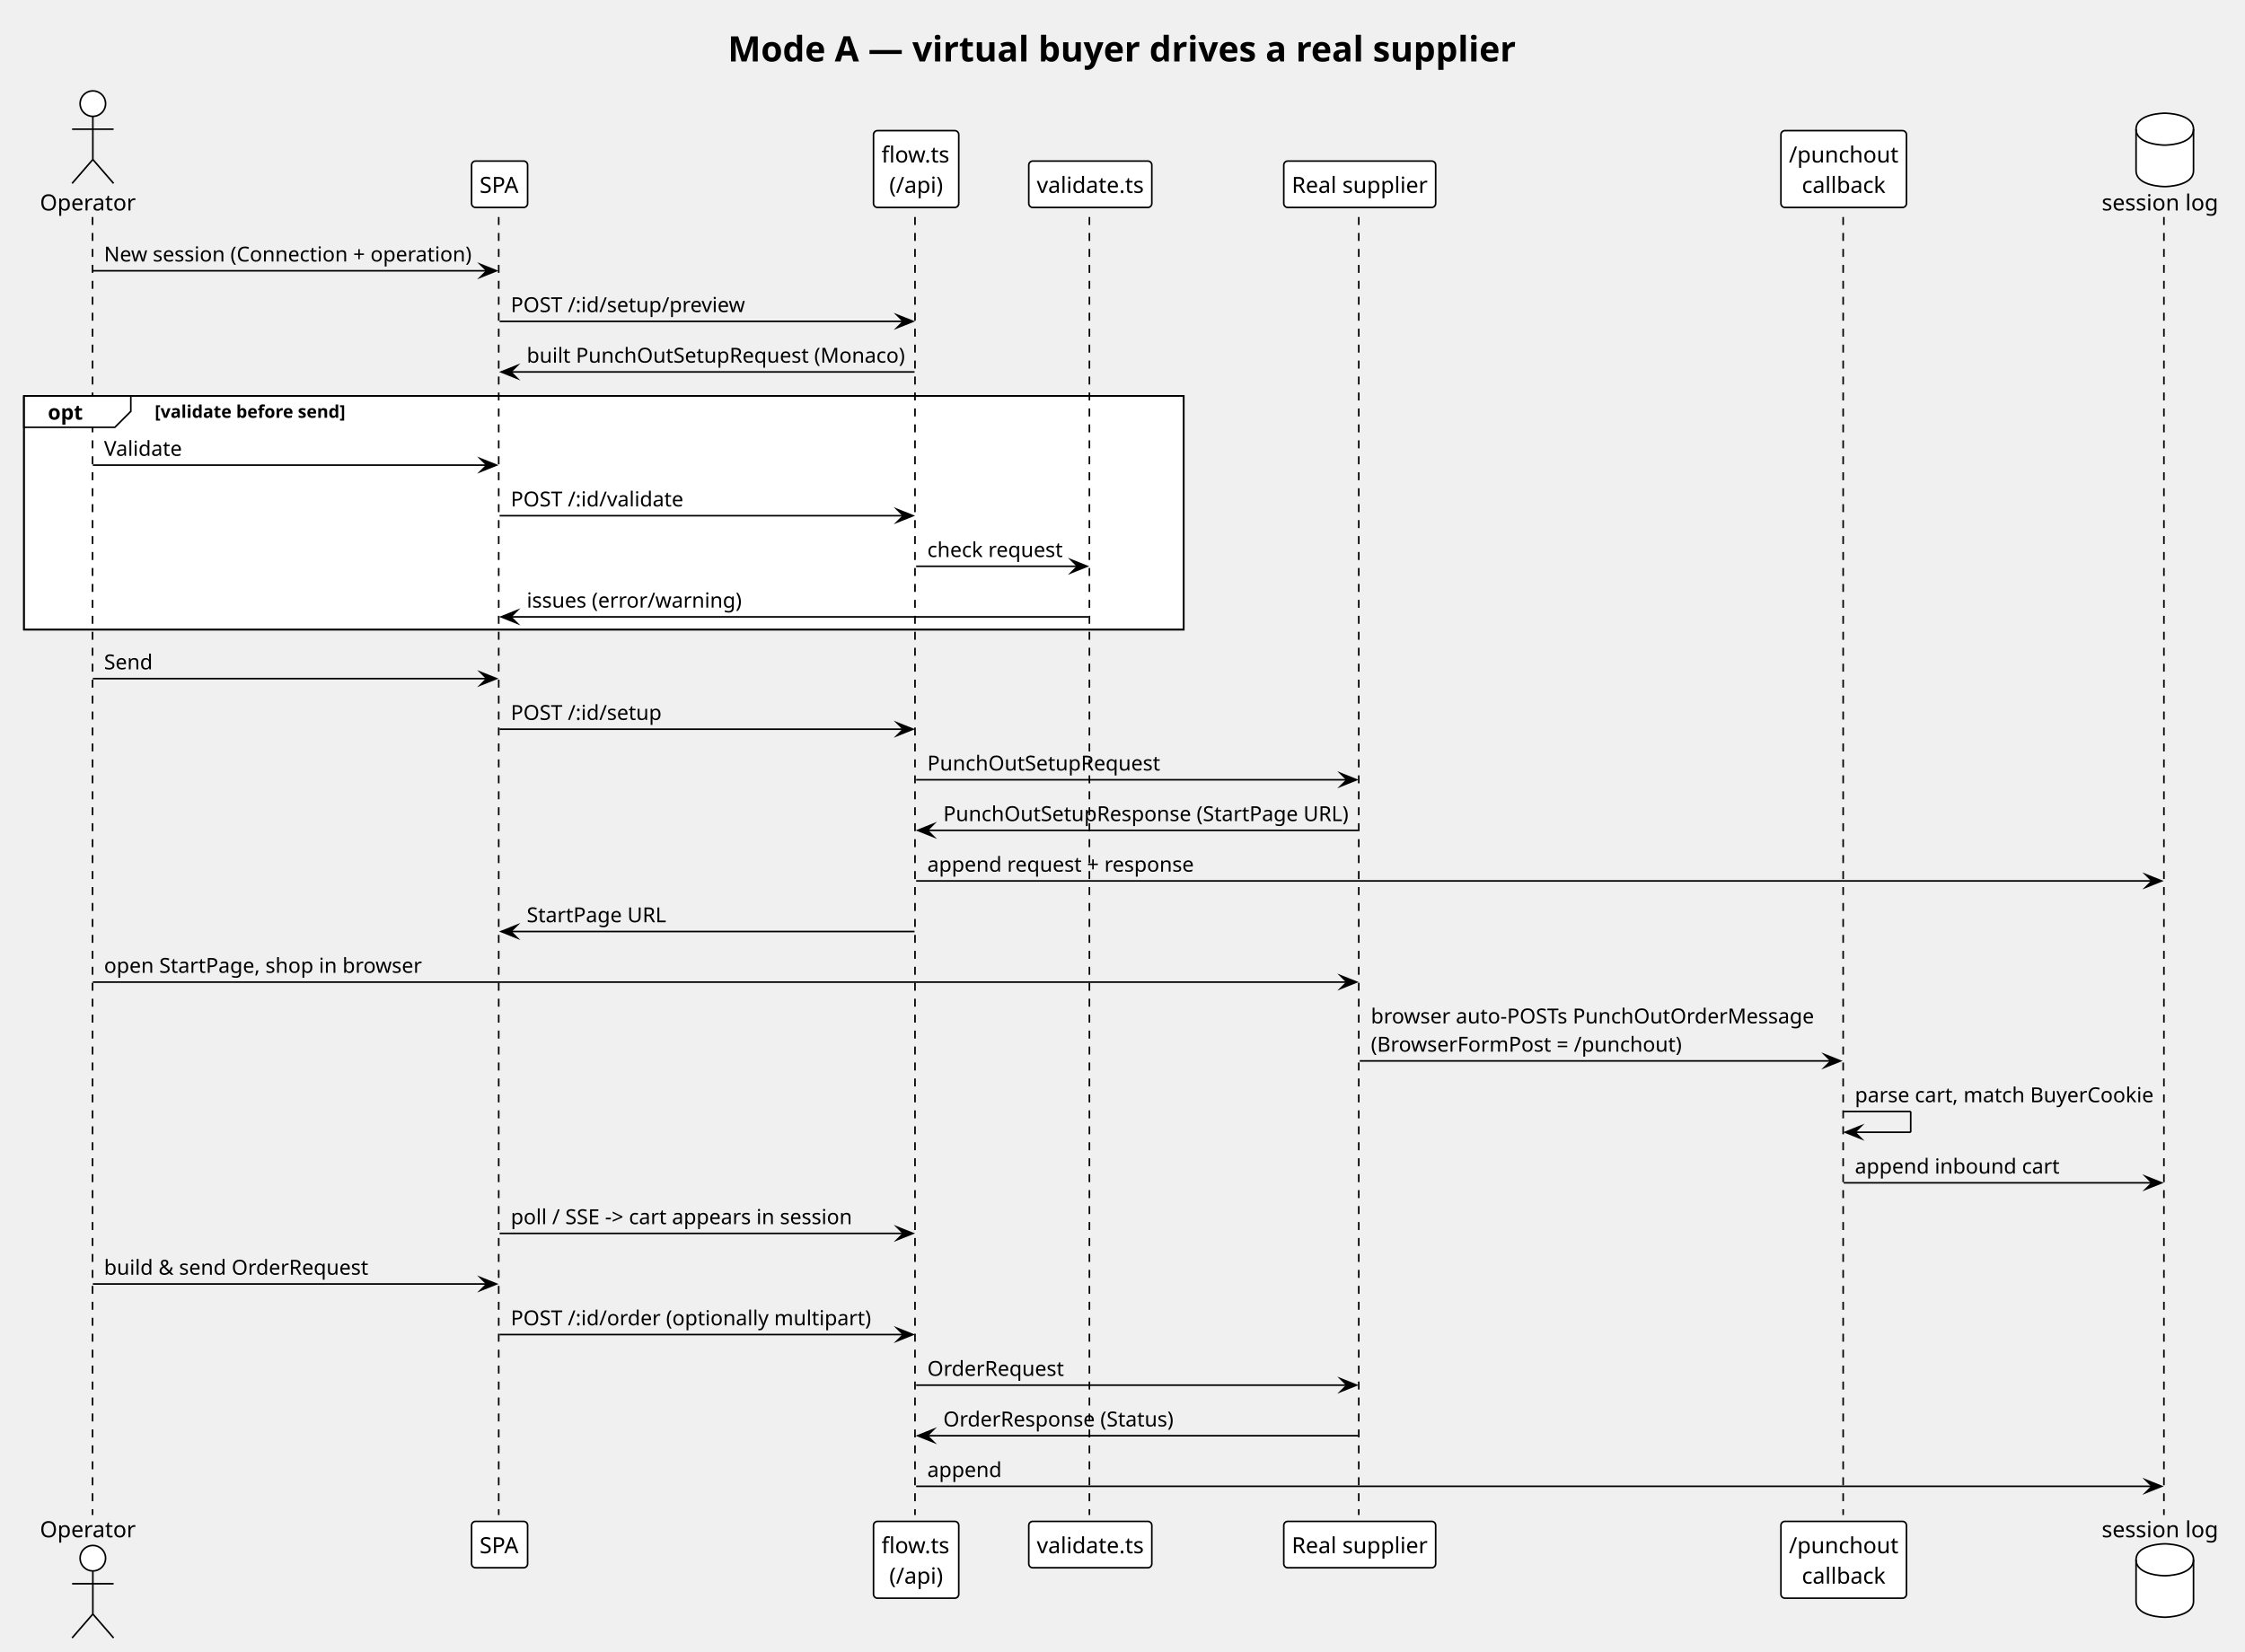
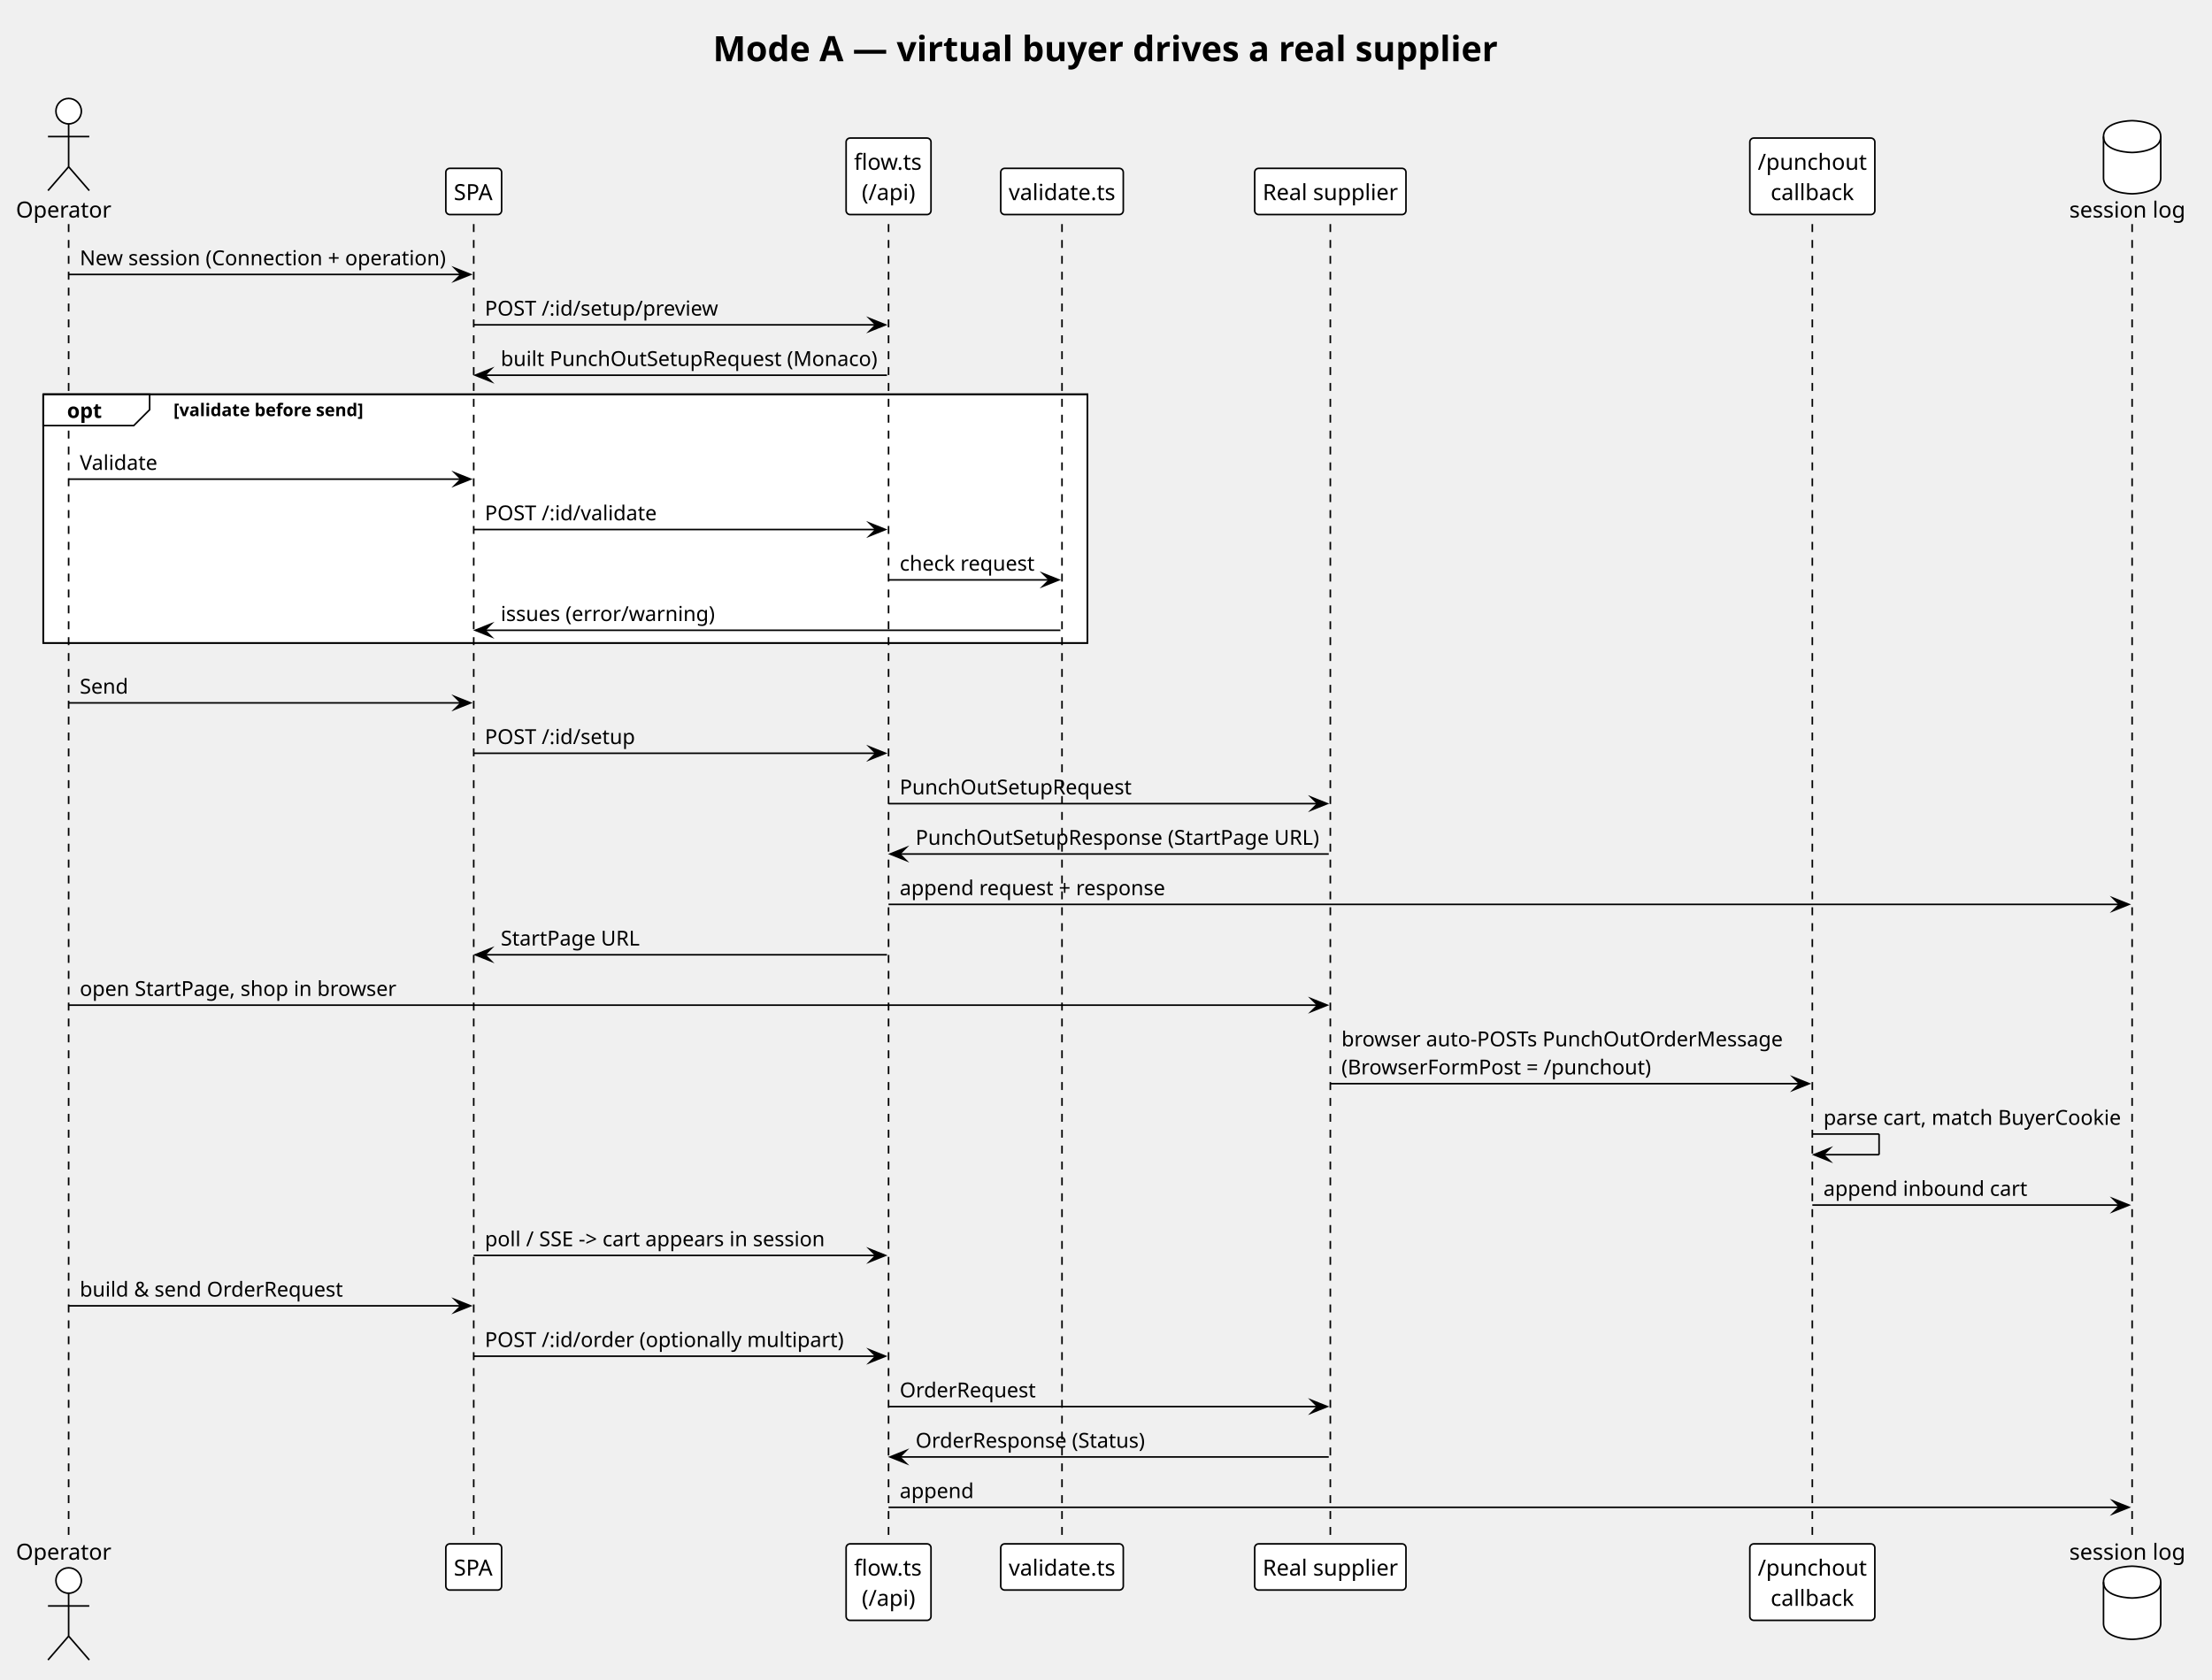
- <svg xmlns="http://www.w3.org/2000/svg" contentStyleType="text/css" data-diagram-type="SEQUENCE" preserveAspectRatio="xMidYMid meet" version="1.1" viewBox="0 0 1407 1035" zoomAndPan="magnify" width="1407" height="1035">
+ <svg xmlns="http://www.w3.org/2000/svg" version="1.1" data-diagram-type="SEQUENCE" viewBox="0 0 1392 1057" zoomAndPan="magnify" preserveAspectRatio="xMidYMid meet" contentStyleType="text/css" width="1392" height="1057">
  <defs />
-   <g>
+   <g font-family="sans-serif" lengthAdjust="spacing">
    <g class="title" data-source-line="2">
-       <text fill="#000000" font-family="Verdana" font-size="22" font-weight="700" lengthAdjust="spacing" textLength="493" x="456.135" y="38.518">Mode A — virtual buyer drives a real supplier</text>
+       <text x="448.635" y="38.518" fill="#000" font-size="22" textLength="493" font-weight="700" font-family="Verdana">Mode A — virtual buyer drives a real supplier</text>
    </g>
-     <rect fill="#FFFFFF" height="146.53" style="stroke:#000000;stroke-width:1;" width="726.873" x="15" y="248.15" />
-     <g class="participant-lifeline" data-entity-uid="part1" data-qualified-name="Op" data-source-line="4" id="part1-lifeline">
-       <g>
-         <rect fill="#000000" fill-opacity="0" height="813.65" width="8" x="54.191" y="136.032" />
-         <line style="stroke:#000000;stroke-width:1;stroke-dasharray:5,5;" x1="58" x2="58" y1="136.032" y2="949.682" />
-       </g>
+     <rect x="27.191" y="248.15" width="657.125" height="156.53" fill="#FFF" style="stroke:#FFF;stroke-width:1;" />
+     <rect x="27.191" y="248.15" width="657.125" height="156.53" fill="none" style="stroke:#000;stroke-width:1;" />
+     <g>
+       <rect x="39.691" y="141.032" width="8" height="825.65" fill="#000" fill-opacity="0" />
+       <line x1="43.191" y1="141.032" x2="43.191" y2="966.682" style="stroke:#000;stroke-width:1;stroke-dasharray:5,5;" />
    </g>
-     <g class="participant-lifeline" data-entity-uid="part2" data-qualified-name="SPA" data-source-line="5" id="part2-lifeline">
-       <g>
-         <rect fill="#000000" fill-opacity="0" height="813.65" width="8" x="309.11" y="136.032" />
-         <line style="stroke:#000000;stroke-width:1;stroke-dasharray:5,5;" x1="312.559" x2="312.559" y1="136.032" y2="949.682" />
-       </g>
+     <g>
+       <rect x="294.61" y="141.032" width="8" height="825.65" fill="#000" fill-opacity="0" />
+       <line x1="298.11" y1="141.032" x2="298.11" y2="966.682" style="stroke:#000;stroke-width:1;stroke-dasharray:5,5;" />
    </g>
-     <g class="participant-lifeline" data-entity-uid="part3" data-qualified-name="Flow" data-source-line="6" id="part3-lifeline">
-       <g>
-         <rect fill="#000000" fill-opacity="0" height="813.65" width="8" x="570.165" y="136.032" />
-         <line style="stroke:#000000;stroke-width:1;stroke-dasharray:5,5;" x1="573.458" x2="573.458" y1="136.032" y2="949.682" />
-       </g>
+     <g>
+       <rect x="555.665" y="141.032" width="8" height="825.65" fill="#000" fill-opacity="0" />
+       <line x1="559.165" y1="141.032" x2="559.165" y2="966.682" style="stroke:#000;stroke-width:1;stroke-dasharray:5,5;" />
    </g>
-     <g class="participant-lifeline" data-entity-uid="part4" data-qualified-name="Val" data-source-line="7" id="part4-lifeline">
-       <g>
-         <rect fill="#000000" fill-opacity="0" height="813.65" width="8" x="679.316" y="136.032" />
-         <line style="stroke:#000000;stroke-width:1;stroke-dasharray:5,5;" x1="682.758" x2="682.758" y1="136.032" y2="949.682" />
-       </g>
+     <g>
+       <rect x="664.815" y="141.032" width="8" height="825.65" fill="#000" fill-opacity="0" />
+       <line x1="668.315" y1="141.032" x2="668.315" y2="966.682" style="stroke:#000;stroke-width:1;stroke-dasharray:5,5;" />
    </g>
-     <g class="participant-lifeline" data-entity-uid="part5" data-qualified-name="Sup" data-source-line="8" id="part5-lifeline">
-       <g>
-         <rect fill="#000000" fill-opacity="0" height="813.65" width="8" x="848.173" y="136.032" />
-         <line style="stroke:#000000;stroke-width:1;stroke-dasharray:5,5;" x1="851.578" x2="851.578" y1="136.032" y2="949.682" />
-       </g>
+     <g>
+       <rect x="833.673" y="141.032" width="8" height="825.65" fill="#000" fill-opacity="0" />
+       <line x1="837.173" y1="141.032" x2="837.173" y2="966.682" style="stroke:#000;stroke-width:1;stroke-dasharray:5,5;" />
    </g>
-     <g class="participant-lifeline" data-entity-uid="part6" data-qualified-name="Cb" data-source-line="9" id="part6-lifeline">
-       <g>
-         <rect fill="#000000" fill-opacity="0" height="813.65" width="8" x="1151.491" y="136.032" />
-         <line style="stroke:#000000;stroke-width:1;stroke-dasharray:5,5;" x1="1155.156" x2="1155.156" y1="136.032" y2="949.682" />
-       </g>
+     <g>
+       <rect x="1136.991" y="141.032" width="8" height="825.65" fill="#000" fill-opacity="0" />
+       <line x1="1140.491" y1="141.032" x2="1140.491" y2="966.682" style="stroke:#000;stroke-width:1;stroke-dasharray:5,5;" />
    </g>
-     <g class="participant-lifeline" data-entity-uid="part7" data-qualified-name="Log" data-source-line="10" id="part7-lifeline">
-       <g>
-         <rect fill="#000000" fill-opacity="0" height="813.65" width="8" x="1352.73" y="136.032" />
-         <line style="stroke:#000000;stroke-width:1;stroke-dasharray:5,5;" x1="1356.19" x2="1356.19" y1="136.032" y2="949.682" />
-       </g>
+     <g>
+       <rect x="1338.23" y="141.032" width="8" height="825.65" fill="#000" fill-opacity="0" />
+       <line x1="1341.73" y1="141.032" x2="1341.73" y2="966.682" style="stroke:#000;stroke-width:1;stroke-dasharray:5,5;" />
    </g>
-     <g class="participant participant-head" data-entity-uid="part1" data-qualified-name="Op" data-source-line="4" id="part1-head">
-       <text fill="#000000" font-family="Verdana" font-size="14" lengthAdjust="spacing" textLength="60.382" x="25" y="131.93">Operator</text>
-       <ellipse cx="58.191" cy="64.964" fill="#FFFFFF" rx="8" ry="8" style="stroke:#000000;stroke-width:1;" />
-       <path d="M58.191,72.964 L58.191,99.964 M45.191,80.964 L71.191,80.964 M58.191,99.964 L45.191,114.964 M58.191,99.964 L71.191,114.964" fill="none" style="stroke:#000000;stroke-width:1;" />
-     </g>
-     <g class="participant participant-tail" data-entity-uid="part1" data-qualified-name="Op" data-source-line="4" id="part1-tail">
-       <text fill="#000000" font-family="Verdana" font-size="14" lengthAdjust="spacing" textLength="60.382" x="25" y="963.648">Operator</text>
-       <ellipse cx="58.191" cy="976.75" fill="#FFFFFF" rx="8" ry="8" style="stroke:#000000;stroke-width:1;" />
-       <path d="M58.191,984.75 L58.191,1011.75 M45.191,992.75 L71.191,992.75 M58.191,1011.75 L45.191,1026.75 M58.191,1011.75 L71.191,1026.75" fill="none" style="stroke:#000000;stroke-width:1;" />
-     </g>
-     <g class="participant participant-head" data-entity-uid="part2" data-qualified-name="SPA" data-source-line="5" id="part2-head">
-       <rect fill="#FFFFFF" height="29.068" rx="2.5" ry="2.5" style="stroke:#000000;stroke-width:1;" width="35.102" x="295.559" y="100.964" />
-       <text fill="#000000" font-family="Verdana" font-size="14" lengthAdjust="spacing" textLength="25.102" x="300.559" y="120.93">SPA</text>
-     </g>
-     <g class="participant participant-tail" data-entity-uid="part2" data-qualified-name="SPA" data-source-line="5" id="part2-tail">
-       <rect fill="#FFFFFF" height="29.068" rx="2.5" ry="2.5" style="stroke:#000000;stroke-width:1;" width="35.102" x="295.559" y="953.682" />
-       <text fill="#000000" font-family="Verdana" font-size="14" lengthAdjust="spacing" textLength="25.102" x="300.559" y="973.648">SPA</text>
-     </g>
-     <g class="participant participant-head" data-entity-uid="part3" data-qualified-name="Flow" data-source-line="6" id="part3-head">
-       <rect fill="#FFFFFF" height="48.136" rx="2.5" ry="2.5" style="stroke:#000000;stroke-width:1;" width="53.414" x="547.458" y="81.896" />
-       <text fill="#000000" font-family="Verdana" font-size="14" lengthAdjust="spacing" textLength="43.414" x="552.458" y="101.862">flow.ts</text>
-       <text fill="#000000" font-family="Verdana" font-size="14" lengthAdjust="spacing" textLength="33.684" x="557.323" y="120.93">(/api)</text>
-     </g>
-     <g class="participant participant-tail" data-entity-uid="part3" data-qualified-name="Flow" data-source-line="6" id="part3-tail">
-       <rect fill="#FFFFFF" height="48.136" rx="2.5" ry="2.5" style="stroke:#000000;stroke-width:1;" width="53.414" x="547.458" y="953.682" />
-       <text fill="#000000" font-family="Verdana" font-size="14" lengthAdjust="spacing" textLength="43.414" x="552.458" y="973.648">flow.ts</text>
-       <text fill="#000000" font-family="Verdana" font-size="14" lengthAdjust="spacing" textLength="33.684" x="557.323" y="992.716">(/api)</text>
-     </g>
-     <g class="participant participant-head" data-entity-uid="part4" data-qualified-name="Val" data-source-line="7" id="part4-head">
-       <rect fill="#FFFFFF" height="29.068" rx="2.5" ry="2.5" style="stroke:#000000;stroke-width:1;" width="77.116" x="644.758" y="100.964" />
-       <text fill="#000000" font-family="Verdana" font-size="14" lengthAdjust="spacing" textLength="67.116" x="649.758" y="120.93">validate.ts</text>
-     </g>
-     <g class="participant participant-tail" data-entity-uid="part4" data-qualified-name="Val" data-source-line="7" id="part4-tail">
-       <rect fill="#FFFFFF" height="29.068" rx="2.5" ry="2.5" style="stroke:#000000;stroke-width:1;" width="77.116" x="644.758" y="953.682" />
-       <text fill="#000000" font-family="Verdana" font-size="14" lengthAdjust="spacing" textLength="67.116" x="649.758" y="973.648">validate.ts</text>
-     </g>
-     <g class="participant participant-head" data-entity-uid="part5" data-qualified-name="Sup" data-source-line="8" id="part5-head">
-       <rect fill="#FFFFFF" height="29.068" rx="2.5" ry="2.5" style="stroke:#000000;stroke-width:1;" width="95.19" x="804.578" y="100.964" />
-       <text fill="#000000" font-family="Verdana" font-size="14" lengthAdjust="spacing" textLength="85.19" x="809.578" y="120.93">Real supplier</text>
-     </g>
-     <g class="participant participant-tail" data-entity-uid="part5" data-qualified-name="Sup" data-source-line="8" id="part5-tail">
-       <rect fill="#FFFFFF" height="29.068" rx="2.5" ry="2.5" style="stroke:#000000;stroke-width:1;" width="95.19" x="804.578" y="953.682" />
-       <text fill="#000000" font-family="Verdana" font-size="14" lengthAdjust="spacing" textLength="85.19" x="809.578" y="973.648">Real supplier</text>
-     </g>
-     <g class="participant participant-head" data-entity-uid="part6" data-qualified-name="Cb" data-source-line="9" id="part6-head">
-       <rect fill="#FFFFFF" height="48.136" rx="2.5" ry="2.5" style="stroke:#000000;stroke-width:1;" width="78.67" x="1116.156" y="81.896" />
-       <text fill="#000000" font-family="Verdana" font-size="14" lengthAdjust="spacing" textLength="68.67" x="1121.156" y="101.862">/punchout</text>
-       <text fill="#000000" font-family="Verdana" font-size="14" lengthAdjust="spacing" textLength="52.458" x="1129.262" y="120.93">callback</text>
-     </g>
-     <g class="participant participant-tail" data-entity-uid="part6" data-qualified-name="Cb" data-source-line="9" id="part6-tail">
-       <rect fill="#FFFFFF" height="48.136" rx="2.5" ry="2.5" style="stroke:#000000;stroke-width:1;" width="78.67" x="1116.156" y="953.682" />
-       <text fill="#000000" font-family="Verdana" font-size="14" lengthAdjust="spacing" textLength="68.67" x="1121.156" y="973.648">/punchout</text>
-       <text fill="#000000" font-family="Verdana" font-size="14" lengthAdjust="spacing" textLength="52.458" x="1129.262" y="992.716">callback</text>
-     </g>
-     <g class="participant participant-head" data-entity-uid="part7" data-qualified-name="Log" data-source-line="10" id="part7-head">
-       <text fill="#000000" font-family="Verdana" font-size="14" lengthAdjust="spacing" textLength="73.08" x="1317.19" y="131.93">session log</text>
-       <path d="M1338.73,80.964 C1338.73,70.964 1356.73,70.964 1356.73,70.964 C1356.73,70.964 1374.73,70.964 1374.73,80.964 L1374.73,106.964 C1374.73,116.964 1356.73,116.964 1356.73,116.964 C1356.73,116.964 1338.73,116.964 1338.73,106.964 L1338.73,80.964" fill="#FFFFFF" style="stroke:#000000;stroke-width:1;" />
-       <path d="M1338.73,80.964 C1338.73,90.964 1356.73,90.964 1356.73,90.964 C1356.73,90.964 1374.73,90.964 1374.73,80.964" fill="none" style="stroke:#000000;stroke-width:1;" />
-     </g>
-     <g class="participant participant-tail" data-entity-uid="part7" data-qualified-name="Log" data-source-line="10" id="part7-tail">
-       <text fill="#000000" font-family="Verdana" font-size="14" lengthAdjust="spacing" textLength="73.08" x="1317.19" y="963.648">session log</text>
-       <path d="M1338.73,977.75 C1338.73,967.75 1356.73,967.75 1356.73,967.75 C1356.73,967.75 1374.73,967.75 1374.73,977.75 L1374.73,1003.75 C1374.73,1013.75 1356.73,1013.75 1356.73,1013.75 C1356.73,1013.75 1338.73,1013.75 1338.73,1003.75 L1338.73,977.75" fill="#FFFFFF" style="stroke:#000000;stroke-width:1;" />
-       <path d="M1338.73,977.75 C1338.73,987.75 1356.73,987.75 1356.73,987.75 C1356.73,987.75 1374.73,987.75 1374.73,977.75" fill="none" style="stroke:#000000;stroke-width:1;" />
-     </g>
-     <g class="message" data-entity-1="part1" data-entity-2="part2" data-source-line="12" id="msg1">
-       <polygon fill="#000000" points="301.11,165.738,311.11,169.738,301.11,173.738,305.11,169.738" style="stroke:#000000;stroke-width:1;stroke-linejoin:miter;stroke-miterlimit:10;" />
-       <line style="stroke:#000000;stroke-width:1;" x1="58.191" x2="307.11" y1="169.738" y2="169.738" />
-       <text fill="#000000" font-family="Verdana" font-size="13" lengthAdjust="spacing" textLength="230.919" x="65.191" y="163.929">New session (Connection + operation)</text>
-     </g>
-     <g class="message" data-entity-1="part2" data-entity-2="part3" data-source-line="13" id="msg2">
-       <polygon fill="#000000" points="562.165,197.444,572.165,201.444,562.165,205.444,566.165,201.444" style="stroke:#000000;stroke-width:1;stroke-linejoin:miter;stroke-miterlimit:10;" />
-       <line style="stroke:#000000;stroke-width:1;" x1="313.11" x2="568.165" y1="201.444" y2="201.444" />
-       <text fill="#000000" font-family="Verdana" font-size="13" lengthAdjust="spacing" textLength="147.589" x="320.11" y="195.635">POST /:id/setup/preview</text>
-     </g>
-     <g class="message" data-entity-1="part3" data-entity-2="part2" data-source-line="14" id="msg3">
-       <polygon fill="#000000" points="324.11,229.15,314.11,233.15,324.11,237.15,320.11,233.15" style="stroke:#000000;stroke-width:1;stroke-linejoin:miter;stroke-miterlimit:10;" />
-       <line style="stroke:#000000;stroke-width:1;" x1="318.11" x2="573.165" y1="233.15" y2="233.15" />
-       <text fill="#000000" font-family="Verdana" font-size="13" lengthAdjust="spacing" textLength="237.055" x="330.11" y="227.341">built PunchOutSetupRequest (Monaco)</text>
-     </g>
-     <path d="M15,248.15 L81.983,248.15 L81.983,257.856 L71.983,267.856 L15,267.856 L15,248.15" fill="#FFFFFF" style="stroke:#000000;stroke-width:1;" />
-     <rect fill="none" height="146.53" style="stroke:#000000;stroke-width:1;" width="726.873" x="15" y="248.15" />
-     <text fill="#000000" font-family="Verdana" font-size="13" font-weight="700" lengthAdjust="spacing" textLength="21.983" x="30" y="263.047">opt</text>
-     <text fill="#000000" font-family="Verdana" font-size="11" font-weight="700" lengthAdjust="spacing" textLength="119.646" x="96.983" y="261.909">[validate before send]</text>
-     <g class="message" data-entity-1="part1" data-entity-2="part2" data-source-line="16" id="msg4">
-       <polygon fill="#000000" points="301.11,287.562,311.11,291.562,301.11,295.562,305.11,291.562" style="stroke:#000000;stroke-width:1;stroke-linejoin:miter;stroke-miterlimit:10;" />
-       <line style="stroke:#000000;stroke-width:1;" x1="58.191" x2="307.11" y1="291.562" y2="291.562" />
-       <text fill="#000000" font-family="Verdana" font-size="13" lengthAdjust="spacing" textLength="49.114" x="65.191" y="285.753">Validate</text>
-     </g>
-     <g class="message" data-entity-1="part2" data-entity-2="part3" data-source-line="17" id="msg5">
-       <polygon fill="#000000" points="562.165,319.268,572.165,323.268,562.165,327.268,566.165,323.268" style="stroke:#000000;stroke-width:1;stroke-linejoin:miter;stroke-miterlimit:10;" />
-       <line style="stroke:#000000;stroke-width:1;" x1="313.11" x2="568.165" y1="323.268" y2="323.268" />
-       <text fill="#000000" font-family="Verdana" font-size="13" lengthAdjust="spacing" textLength="108.186" x="320.11" y="317.459">POST /:id/validate</text>
-     </g>
-     <g class="message" data-entity-1="part3" data-entity-2="part4" data-source-line="18" id="msg6">
-       <polygon fill="#000000" points="671.316,350.974,681.316,354.974,671.316,358.974,675.316,354.974" style="stroke:#000000;stroke-width:1;stroke-linejoin:miter;stroke-miterlimit:10;" />
-       <line style="stroke:#000000;stroke-width:1;" x1="574.165" x2="677.316" y1="354.974" y2="354.974" />
-       <text fill="#000000" font-family="Verdana" font-size="13" lengthAdjust="spacing" textLength="85.15" x="581.165" y="349.165">check request</text>
-     </g>
-     <g class="message" data-entity-1="part4" data-entity-2="part2" data-source-line="19" id="msg7">
-       <polygon fill="#000000" points="324.11,382.68,314.11,386.68,324.11,390.68,320.11,386.68" style="stroke:#000000;stroke-width:1;stroke-linejoin:miter;stroke-miterlimit:10;" />
-       <line style="stroke:#000000;stroke-width:1;" x1="318.11" x2="682.316" y1="386.68" y2="386.68" />
-       <text fill="#000000" font-family="Verdana" font-size="13" lengthAdjust="spacing" textLength="135.018" x="330.11" y="380.871">issues (error/warning)</text>
-     </g>
-     <g class="message" data-entity-1="part1" data-entity-2="part2" data-source-line="21" id="msg8">
-       <polygon fill="#000000" points="301.11,421.386,311.11,425.386,301.11,429.386,305.11,425.386" style="stroke:#000000;stroke-width:1;stroke-linejoin:miter;stroke-miterlimit:10;" />
-       <line style="stroke:#000000;stroke-width:1;" x1="58.191" x2="307.11" y1="425.386" y2="425.386" />
-       <text fill="#000000" font-family="Verdana" font-size="13" lengthAdjust="spacing" textLength="30.498" x="65.191" y="419.577">Send</text>
-     </g>
-     <g class="message" data-entity-1="part2" data-entity-2="part3" data-source-line="22" id="msg9">
-       <polygon fill="#000000" points="562.165,453.092,572.165,457.092,562.165,461.092,566.165,457.092" style="stroke:#000000;stroke-width:1;stroke-linejoin:miter;stroke-miterlimit:10;" />
-       <line style="stroke:#000000;stroke-width:1;" x1="313.11" x2="568.165" y1="457.092" y2="457.092" />
-       <text fill="#000000" font-family="Verdana" font-size="13" lengthAdjust="spacing" textLength="94.549" x="320.11" y="451.283">POST /:id/setup</text>
-     </g>
-     <g class="message" data-entity-1="part3" data-entity-2="part5" data-source-line="23" id="msg10">
-       <polygon fill="#000000" points="840.173,484.798,850.173,488.798,840.173,492.798,844.173,488.798" style="stroke:#000000;stroke-width:1;stroke-linejoin:miter;stroke-miterlimit:10;" />
-       <line style="stroke:#000000;stroke-width:1;" x1="574.165" x2="846.173" y1="488.798" y2="488.798" />
-       <text fill="#000000" font-family="Verdana" font-size="13" lengthAdjust="spacing" textLength="145.977" x="581.165" y="482.989">PunchOutSetupRequest</text>
-     </g>
-     <g class="message" data-entity-1="part5" data-entity-2="part3" data-source-line="24" id="msg11">
-       <polygon fill="#000000" points="585.165,516.504,575.165,520.504,585.165,524.504,581.165,520.504" style="stroke:#000000;stroke-width:1;stroke-linejoin:miter;stroke-miterlimit:10;" />
-       <line style="stroke:#000000;stroke-width:1;" x1="579.165" x2="851.173" y1="520.504" y2="520.504" />
-       <text fill="#000000" font-family="Verdana" font-size="13" lengthAdjust="spacing" textLength="254.007" x="591.165" y="514.695">PunchOutSetupResponse (StartPage URL)</text>
-     </g>
-     <g class="message" data-entity-1="part3" data-entity-2="part7" data-source-line="25" id="msg12">
-       <polygon fill="#000000" points="1344.73,548.21,1354.73,552.21,1344.73,556.21,1348.73,552.21" style="stroke:#000000;stroke-width:1;stroke-linejoin:miter;stroke-miterlimit:10;" />
-       <line style="stroke:#000000;stroke-width:1;" x1="574.165" x2="1350.73" y1="552.21" y2="552.21" />
-       <text fill="#000000" font-family="Verdana" font-size="13" lengthAdjust="spacing" textLength="167.583" x="581.165" y="546.401">append request + response</text>
-     </g>
-     <g class="message" data-entity-1="part3" data-entity-2="part2" data-source-line="26" id="msg13">
-       <polygon fill="#000000" points="324.11,579.916,314.11,583.916,324.11,587.916,320.11,583.916" style="stroke:#000000;stroke-width:1;stroke-linejoin:miter;stroke-miterlimit:10;" />
-       <line style="stroke:#000000;stroke-width:1;" x1="318.11" x2="573.165" y1="583.916" y2="583.916" />
-       <text fill="#000000" font-family="Verdana" font-size="13" lengthAdjust="spacing" textLength="87.451" x="330.11" y="578.107">StartPage URL</text>
-     </g>
-     <g class="message" data-entity-1="part1" data-entity-2="part5" data-source-line="28" id="msg14">
-       <polygon fill="#000000" points="840.173,611.622,850.173,615.622,840.173,619.622,844.173,615.622" style="stroke:#000000;stroke-width:1;stroke-linejoin:miter;stroke-miterlimit:10;" />
-       <line style="stroke:#000000;stroke-width:1;" x1="58.191" x2="846.173" y1="615.622" y2="615.622" />
-       <text fill="#000000" font-family="Verdana" font-size="13" lengthAdjust="spacing" textLength="199.784" x="65.191" y="609.813">open StartPage, shop in browser</text>
-     </g>
-     <g class="message" data-entity-1="part5" data-entity-2="part6" data-source-line="29" id="msg15">
-       <polygon fill="#000000" points="1143.491,661.034,1153.491,665.034,1143.491,669.034,1147.491,665.034" style="stroke:#000000;stroke-width:1;stroke-linejoin:miter;stroke-miterlimit:10;" />
-       <line style="stroke:#000000;stroke-width:1;" x1="852.173" x2="1149.491" y1="665.034" y2="665.034" />
-       <text fill="#000000" font-family="Verdana" font-size="13" lengthAdjust="spacing" textLength="279.318" x="859.173" y="641.519">browser auto-POSTs PunchOutOrderMessage</text>
-       <text fill="#000000" font-family="Verdana" font-size="13" lengthAdjust="spacing" textLength="195.377" x="859.173" y="659.225">(BrowserFormPost = /punchout)</text>
-     </g>
-     <g class="message" data-entity-1="part6" data-entity-2="part6" data-source-line="30" id="msg16">
-       <line style="stroke:#000000;stroke-width:1;" x1="1155.491" x2="1197.491" y1="696.74" y2="696.74" />
-       <line style="stroke:#000000;stroke-width:1;" x1="1197.491" x2="1197.491" y1="696.74" y2="709.74" />
-       <line style="stroke:#000000;stroke-width:1;" x1="1156.491" x2="1197.491" y1="709.74" y2="709.74" />
-       <polygon fill="#000000" points="1166.491,705.74,1156.491,709.74,1166.491,713.74,1162.491,709.74" style="stroke:#000000;stroke-width:1;stroke-linejoin:miter;stroke-miterlimit:10;" />
-       <text fill="#000000" font-family="Verdana" font-size="13" lengthAdjust="spacing" textLength="187.239" x="1162.491" y="690.931">parse cart, match BuyerCookie</text>
-     </g>
-     <g class="message" data-entity-1="part6" data-entity-2="part7" data-source-line="31" id="msg17">
-       <polygon fill="#000000" points="1344.73,737.446,1354.73,741.446,1344.73,745.446,1348.73,741.446" style="stroke:#000000;stroke-width:1;stroke-linejoin:miter;stroke-miterlimit:10;" />
-       <line style="stroke:#000000;stroke-width:1;" x1="1155.491" x2="1350.73" y1="741.446" y2="741.446" />
-       <text fill="#000000" font-family="Verdana" font-size="13" lengthAdjust="spacing" textLength="128.31" x="1162.491" y="735.637">append inbound cart</text>
-     </g>
-     <g class="message" data-entity-1="part2" data-entity-2="part3" data-source-line="32" id="msg18">
-       <polygon fill="#000000" points="562.165,769.152,572.165,773.152,562.165,777.152,566.165,773.152" style="stroke:#000000;stroke-width:1;stroke-linejoin:miter;stroke-miterlimit:10;" />
-       <line style="stroke:#000000;stroke-width:1;" x1="313.11" x2="568.165" y1="773.152" y2="773.152" />
-       <text fill="#000000" font-family="Verdana" font-size="13" lengthAdjust="spacing" textLength="213.941" x="320.11" y="767.343">poll / SSE -&gt; cart appears in session</text>
-     </g>
-     <g class="message" data-entity-1="part1" data-entity-2="part2" data-source-line="34" id="msg19">
-       <polygon fill="#000000" points="301.11,800.858,311.11,804.858,301.11,808.858,305.11,804.858" style="stroke:#000000;stroke-width:1;stroke-linejoin:miter;stroke-miterlimit:10;" />
-       <line style="stroke:#000000;stroke-width:1;" x1="58.191" x2="307.11" y1="804.858" y2="804.858" />
-       <text fill="#000000" font-family="Verdana" font-size="13" lengthAdjust="spacing" textLength="165.893" x="65.191" y="799.049">build &amp; send OrderRequest</text>
-     </g>
-     <g class="message" data-entity-1="part2" data-entity-2="part3" data-source-line="35" id="msg20">
-       <polygon fill="#000000" points="562.165,832.564,572.165,836.564,562.165,840.564,566.165,836.564" style="stroke:#000000;stroke-width:1;stroke-linejoin:miter;stroke-miterlimit:10;" />
-       <line style="stroke:#000000;stroke-width:1;" x1="313.11" x2="568.165" y1="836.564" y2="836.564" />
-       <text fill="#000000" font-family="Verdana" font-size="13" lengthAdjust="spacing" textLength="226.135" x="320.11" y="830.755">POST /:id/order (optionally multipart)</text>
-     </g>
-     <g class="message" data-entity-1="part3" data-entity-2="part5" data-source-line="36" id="msg21">
-       <polygon fill="#000000" points="840.173,864.27,850.173,868.27,840.173,872.27,844.173,868.27" style="stroke:#000000;stroke-width:1;stroke-linejoin:miter;stroke-miterlimit:10;" />
-       <line style="stroke:#000000;stroke-width:1;" x1="574.165" x2="846.173" y1="868.27" y2="868.27" />
-       <text fill="#000000" font-family="Verdana" font-size="13" lengthAdjust="spacing" textLength="85.917" x="581.165" y="862.461">OrderRequest</text>
-     </g>
-     <g class="message" data-entity-1="part5" data-entity-2="part3" data-source-line="37" id="msg22">
-       <polygon fill="#000000" points="585.165,895.976,575.165,899.976,585.165,903.976,581.165,899.976" style="stroke:#000000;stroke-width:1;stroke-linejoin:miter;stroke-miterlimit:10;" />
-       <line style="stroke:#000000;stroke-width:1;" x1="579.165" x2="851.173" y1="899.976" y2="899.976" />
-       <text fill="#000000" font-family="Verdana" font-size="13" lengthAdjust="spacing" textLength="144.573" x="591.165" y="894.167">OrderResponse (Status)</text>
-     </g>
-     <g class="message" data-entity-1="part3" data-entity-2="part7" data-source-line="38" id="msg23">
-       <polygon fill="#000000" points="1344.73,927.682,1354.73,931.682,1344.73,935.682,1348.73,931.682" style="stroke:#000000;stroke-width:1;stroke-linejoin:miter;stroke-miterlimit:10;" />
-       <line style="stroke:#000000;stroke-width:1;" x1="574.165" x2="1350.73" y1="931.682" y2="931.682" />
-       <text fill="#000000" font-family="Verdana" font-size="13" lengthAdjust="spacing" textLength="46.644" x="581.165" y="925.873">append</text>
-     </g>
+     <text x="10" y="136.93" fill="#000" font-size="14" textLength="60.382" font-family="Verdana">Operator</text>
+     <ellipse cx="43.191" cy="69.964" rx="8" ry="8" fill="#FFF" style="stroke:#000;stroke-width:1;" />
+     <path d="M43.191,77.964 L43.191,104.964 M30.191,85.964 L56.191,85.964 M43.191,104.964 L30.191,119.964 M43.191,104.964 L56.191,119.964" style="stroke:#000;stroke-width:1;" fill="none" />
+     <rect x="280.559" y="105.964" width="35.102" height="29.068" fill="#FFF" style="stroke:#000;stroke-width:1;" rx="2.5" ry="2.5" />
+     <text x="285.559" y="125.93" fill="#000" font-size="14" textLength="25.102" font-family="Verdana">SPA</text>
+     <rect x="532.458" y="86.896" width="53.414" height="48.136" fill="#FFF" style="stroke:#000;stroke-width:1;" rx="2.5" ry="2.5" />
+     <text x="537.458" y="106.862" fill="#000" font-size="14" textLength="43.414" font-family="Verdana">flow.ts</text>
+     <text x="542.323" y="125.93" fill="#000" font-size="14" textLength="33.684" font-family="Verdana">(/api)</text>
+     <rect x="629.758" y="105.964" width="77.116" height="29.068" fill="#FFF" style="stroke:#000;stroke-width:1;" rx="2.5" ry="2.5" />
+     <text x="634.758" y="125.93" fill="#000" font-size="14" textLength="67.116" font-family="Verdana">validate.ts</text>
+     <rect x="789.578" y="105.964" width="95.19" height="29.068" fill="#FFF" style="stroke:#000;stroke-width:1;" rx="2.5" ry="2.5" />
+     <text x="794.578" y="125.93" fill="#000" font-size="14" textLength="85.19" font-family="Verdana">Real supplier</text>
+     <rect x="1101.156" y="86.896" width="78.67" height="48.136" fill="#FFF" style="stroke:#000;stroke-width:1;" rx="2.5" ry="2.5" />
+     <text x="1106.156" y="106.862" fill="#000" font-size="14" textLength="68.67" font-family="Verdana">/punchout</text>
+     <text x="1114.262" y="125.93" fill="#000" font-size="14" textLength="52.458" font-family="Verdana">callback</text>
+     <text x="1302.19" y="136.93" fill="#000" font-size="14" textLength="73.08" font-family="Verdana">session log</text>
+     <path d="M1323.73,85.964 C1323.73,75.964 1341.73,75.964 1341.73,75.964 C1341.73,75.964 1359.73,75.964 1359.73,85.964 L1359.73,111.964 C1359.73,121.964 1341.73,121.964 1341.73,121.964 C1341.73,121.964 1323.73,121.964 1323.73,111.964 L1323.73,85.964" style="stroke:#000;stroke-width:1;" fill="#FFF" />
+     <path d="M1323.73,85.964 C1323.73,95.964 1341.73,95.964 1341.73,95.964 C1341.73,95.964 1359.73,95.964 1359.73,85.964" style="stroke:#000;stroke-width:1;" fill="none" />
+     <text x="10" y="981.648" fill="#000" font-size="14" textLength="60.382" font-family="Verdana">Operator</text>
+     <ellipse cx="43.191" cy="994.75" rx="8" ry="8" fill="#FFF" style="stroke:#000;stroke-width:1;" />
+     <path d="M43.191,1002.75 L43.191,1029.75 M30.191,1010.75 L56.191,1010.75 M43.191,1029.75 L30.191,1044.75 M43.191,1029.75 L56.191,1044.75" style="stroke:#000;stroke-width:1;" fill="none" />
+     <rect x="280.559" y="971.682" width="35.102" height="29.068" fill="#FFF" style="stroke:#000;stroke-width:1;" rx="2.5" ry="2.5" />
+     <text x="285.559" y="991.648" fill="#000" font-size="14" textLength="25.102" font-family="Verdana">SPA</text>
+     <rect x="532.458" y="971.682" width="53.414" height="48.136" fill="#FFF" style="stroke:#000;stroke-width:1;" rx="2.5" ry="2.5" />
+     <text x="537.458" y="991.648" fill="#000" font-size="14" textLength="43.414" font-family="Verdana">flow.ts</text>
+     <text x="542.323" y="1010.716" fill="#000" font-size="14" textLength="33.684" font-family="Verdana">(/api)</text>
+     <rect x="629.758" y="971.682" width="77.116" height="29.068" fill="#FFF" style="stroke:#000;stroke-width:1;" rx="2.5" ry="2.5" />
+     <text x="634.758" y="991.648" fill="#000" font-size="14" textLength="67.116" font-family="Verdana">validate.ts</text>
+     <rect x="789.578" y="971.682" width="95.19" height="29.068" fill="#FFF" style="stroke:#000;stroke-width:1;" rx="2.5" ry="2.5" />
+     <text x="794.578" y="991.648" fill="#000" font-size="14" textLength="85.19" font-family="Verdana">Real supplier</text>
+     <rect x="1101.156" y="971.682" width="78.67" height="48.136" fill="#FFF" style="stroke:#000;stroke-width:1;" rx="2.5" ry="2.5" />
+     <text x="1106.156" y="991.648" fill="#000" font-size="14" textLength="68.67" font-family="Verdana">/punchout</text>
+     <text x="1114.262" y="1010.716" fill="#000" font-size="14" textLength="52.458" font-family="Verdana">callback</text>
+     <text x="1302.19" y="981.648" fill="#000" font-size="14" textLength="73.08" font-family="Verdana">session log</text>
+     <path d="M1323.73,995.75 C1323.73,985.75 1341.73,985.75 1341.73,985.75 C1341.73,985.75 1359.73,985.75 1359.73,995.75 L1359.73,1021.75 C1359.73,1031.75 1341.73,1031.75 1341.73,1031.75 C1341.73,1031.75 1323.73,1031.75 1323.73,1021.75 L1323.73,995.75" style="stroke:#000;stroke-width:1;" fill="#FFF" />
+     <path d="M1323.73,995.75 C1323.73,1005.75 1341.73,1005.75 1341.73,1005.75 C1341.73,1005.75 1359.73,1005.75 1359.73,995.75" style="stroke:#000;stroke-width:1;" fill="none" />
+     <polygon points="286.11,168.738,296.11,172.738,286.11,176.738,290.11,172.738" fill="#000" style="stroke:#000;stroke-width:1;stroke-linejoin:miter;stroke-miterlimit:10;" />
+     <line x1="43.191" y1="172.738" x2="292.11" y2="172.738" style="stroke:#000;stroke-width:1;" />
+     <text x="50.191" y="166.929" fill="#000" font-size="13" textLength="230.919" font-family="Verdana">New session (Connection + operation)</text>
+     <polygon points="547.165,200.444,557.165,204.444,547.165,208.444,551.165,204.444" fill="#000" style="stroke:#000;stroke-width:1;stroke-linejoin:miter;stroke-miterlimit:10;" />
+     <line x1="298.11" y1="204.444" x2="553.165" y2="204.444" style="stroke:#000;stroke-width:1;" />
+     <text x="305.11" y="198.635" fill="#000" font-size="13" textLength="147.589" font-family="Verdana">POST /:id/setup/preview</text>
+     <polygon points="309.11,232.15,299.11,236.15,309.11,240.15,305.11,236.15" fill="#000" style="stroke:#000;stroke-width:1;stroke-linejoin:miter;stroke-miterlimit:10;" />
+     <line x1="303.11" y1="236.15" x2="558.165" y2="236.15" style="stroke:#000;stroke-width:1;" />
+     <text x="315.11" y="230.341" fill="#000" font-size="13" textLength="237.055" font-family="Verdana">built PunchOutSetupRequest (Monaco)</text>
+     <path d="M27.191,248.15 L94.174,248.15 L94.174,257.856 L84.174,267.856 L27.191,267.856 L27.191,248.15" style="stroke:#000;stroke-width:1;" fill="#FFF" />
+     <rect x="27.191" y="248.15" width="657.125" height="156.53" fill="none" style="stroke:#000;stroke-width:1;" />
+     <text x="42.191" y="263.047" fill="#000" font-size="13" textLength="21.983" font-weight="700" font-family="Verdana">opt</text>
+     <text x="109.174" y="261.909" fill="#000" font-size="11" textLength="119.646" font-weight="700" font-family="Verdana">[validate before send]</text>
+     <polygon points="286.11,297.562,296.11,301.562,286.11,305.562,290.11,301.562" fill="#000" style="stroke:#000;stroke-width:1;stroke-linejoin:miter;stroke-miterlimit:10;" />
+     <line x1="43.191" y1="301.562" x2="292.11" y2="301.562" style="stroke:#000;stroke-width:1;" />
+     <text x="50.191" y="295.753" fill="#000" font-size="13" textLength="49.114" font-family="Verdana">Validate</text>
+     <polygon points="547.165,329.268,557.165,333.268,547.165,337.268,551.165,333.268" fill="#000" style="stroke:#000;stroke-width:1;stroke-linejoin:miter;stroke-miterlimit:10;" />
+     <line x1="298.11" y1="333.268" x2="553.165" y2="333.268" style="stroke:#000;stroke-width:1;" />
+     <text x="305.11" y="327.459" fill="#000" font-size="13" textLength="108.186" font-family="Verdana">POST /:id/validate</text>
+     <polygon points="656.315,360.974,666.315,364.974,656.315,368.974,660.315,364.974" fill="#000" style="stroke:#000;stroke-width:1;stroke-linejoin:miter;stroke-miterlimit:10;" />
+     <line x1="559.165" y1="364.974" x2="662.315" y2="364.974" style="stroke:#000;stroke-width:1;" />
+     <text x="566.165" y="359.165" fill="#000" font-size="13" textLength="85.15" font-family="Verdana">check request</text>
+     <polygon points="309.11,392.68,299.11,396.68,309.11,400.68,305.11,396.68" fill="#000" style="stroke:#000;stroke-width:1;stroke-linejoin:miter;stroke-miterlimit:10;" />
+     <line x1="303.11" y1="396.68" x2="667.315" y2="396.68" style="stroke:#000;stroke-width:1;" />
+     <text x="315.11" y="390.871" fill="#000" font-size="13" textLength="135.018" font-family="Verdana">issues (error/warning)</text>
+     <polygon points="286.11,438.386,296.11,442.386,286.11,446.386,290.11,442.386" fill="#000" style="stroke:#000;stroke-width:1;stroke-linejoin:miter;stroke-miterlimit:10;" />
+     <line x1="43.191" y1="442.386" x2="292.11" y2="442.386" style="stroke:#000;stroke-width:1;" />
+     <text x="50.191" y="436.577" fill="#000" font-size="13" textLength="30.498" font-family="Verdana">Send</text>
+     <polygon points="547.165,470.092,557.165,474.092,547.165,478.092,551.165,474.092" fill="#000" style="stroke:#000;stroke-width:1;stroke-linejoin:miter;stroke-miterlimit:10;" />
+     <line x1="298.11" y1="474.092" x2="553.165" y2="474.092" style="stroke:#000;stroke-width:1;" />
+     <text x="305.11" y="468.283" fill="#000" font-size="13" textLength="94.549" font-family="Verdana">POST /:id/setup</text>
+     <polygon points="825.173,501.798,835.173,505.798,825.173,509.798,829.173,505.798" fill="#000" style="stroke:#000;stroke-width:1;stroke-linejoin:miter;stroke-miterlimit:10;" />
+     <line x1="559.165" y1="505.798" x2="831.173" y2="505.798" style="stroke:#000;stroke-width:1;" />
+     <text x="566.165" y="499.989" fill="#000" font-size="13" textLength="145.977" font-family="Verdana">PunchOutSetupRequest</text>
+     <polygon points="570.165,533.504,560.165,537.504,570.165,541.504,566.165,537.504" fill="#000" style="stroke:#000;stroke-width:1;stroke-linejoin:miter;stroke-miterlimit:10;" />
+     <line x1="564.165" y1="537.504" x2="836.173" y2="537.504" style="stroke:#000;stroke-width:1;" />
+     <text x="576.165" y="531.695" fill="#000" font-size="13" textLength="254.007" font-family="Verdana">PunchOutSetupResponse (StartPage URL)</text>
+     <polygon points="1329.73,565.21,1339.73,569.21,1329.73,573.21,1333.73,569.21" fill="#000" style="stroke:#000;stroke-width:1;stroke-linejoin:miter;stroke-miterlimit:10;" />
+     <line x1="559.165" y1="569.21" x2="1335.73" y2="569.21" style="stroke:#000;stroke-width:1;" />
+     <text x="566.165" y="563.401" fill="#000" font-size="13" textLength="167.583" font-family="Verdana">append request + response</text>
+     <polygon points="309.11,596.916,299.11,600.916,309.11,604.916,305.11,600.916" fill="#000" style="stroke:#000;stroke-width:1;stroke-linejoin:miter;stroke-miterlimit:10;" />
+     <line x1="303.11" y1="600.916" x2="558.165" y2="600.916" style="stroke:#000;stroke-width:1;" />
+     <text x="315.11" y="595.107" fill="#000" font-size="13" textLength="87.451" font-family="Verdana">StartPage URL</text>
+     <polygon points="825.173,628.622,835.173,632.622,825.173,636.622,829.173,632.622" fill="#000" style="stroke:#000;stroke-width:1;stroke-linejoin:miter;stroke-miterlimit:10;" />
+     <line x1="43.191" y1="632.622" x2="831.173" y2="632.622" style="stroke:#000;stroke-width:1;" />
+     <text x="50.191" y="626.813" fill="#000" font-size="13" textLength="199.784" font-family="Verdana">open StartPage, shop in browser</text>
+     <polygon points="1128.491,678.034,1138.491,682.034,1128.491,686.034,1132.491,682.034" fill="#000" style="stroke:#000;stroke-width:1;stroke-linejoin:miter;stroke-miterlimit:10;" />
+     <line x1="837.173" y1="682.034" x2="1134.491" y2="682.034" style="stroke:#000;stroke-width:1;" />
+     <text x="844.173" y="658.519" fill="#000" font-size="13" textLength="279.318" font-family="Verdana">browser auto-POSTs PunchOutOrderMessage</text>
+     <text x="844.173" y="676.225" fill="#000" font-size="13" textLength="195.377" font-family="Verdana">(BrowserFormPost = /punchout)</text>
+     <line x1="1140.491" y1="713.74" x2="1182.491" y2="713.74" style="stroke:#000;stroke-width:1;" />
+     <line x1="1182.491" y1="713.74" x2="1182.491" y2="726.74" style="stroke:#000;stroke-width:1;" />
+     <line x1="1141.491" y1="726.74" x2="1182.491" y2="726.74" style="stroke:#000;stroke-width:1;" />
+     <polygon points="1151.491,722.74,1141.491,726.74,1151.491,730.74,1147.491,726.74" fill="#000" style="stroke:#000;stroke-width:1;stroke-linejoin:miter;stroke-miterlimit:10;" />
+     <text x="1147.491" y="707.931" fill="#000" font-size="13" textLength="187.239" font-family="Verdana">parse cart, match BuyerCookie</text>
+     <polygon points="1329.73,754.446,1339.73,758.446,1329.73,762.446,1333.73,758.446" fill="#000" style="stroke:#000;stroke-width:1;stroke-linejoin:miter;stroke-miterlimit:10;" />
+     <line x1="1140.491" y1="758.446" x2="1335.73" y2="758.446" style="stroke:#000;stroke-width:1;" />
+     <text x="1147.491" y="752.637" fill="#000" font-size="13" textLength="128.31" font-family="Verdana">append inbound cart</text>
+     <polygon points="547.165,786.152,557.165,790.152,547.165,794.152,551.165,790.152" fill="#000" style="stroke:#000;stroke-width:1;stroke-linejoin:miter;stroke-miterlimit:10;" />
+     <line x1="298.11" y1="790.152" x2="553.165" y2="790.152" style="stroke:#000;stroke-width:1;" />
+     <text x="305.11" y="784.343" fill="#000" font-size="13" textLength="213.941" font-family="Verdana">poll / SSE -&gt; cart appears in session</text>
+     <polygon points="286.11,817.858,296.11,821.858,286.11,825.858,290.11,821.858" fill="#000" style="stroke:#000;stroke-width:1;stroke-linejoin:miter;stroke-miterlimit:10;" />
+     <line x1="43.191" y1="821.858" x2="292.11" y2="821.858" style="stroke:#000;stroke-width:1;" />
+     <text x="50.191" y="816.049" fill="#000" font-size="13" textLength="165.893" font-family="Verdana">build &amp; send OrderRequest</text>
+     <polygon points="547.165,849.564,557.165,853.564,547.165,857.564,551.165,853.564" fill="#000" style="stroke:#000;stroke-width:1;stroke-linejoin:miter;stroke-miterlimit:10;" />
+     <line x1="298.11" y1="853.564" x2="553.165" y2="853.564" style="stroke:#000;stroke-width:1;" />
+     <text x="305.11" y="847.755" fill="#000" font-size="13" textLength="226.135" font-family="Verdana">POST /:id/order (optionally multipart)</text>
+     <polygon points="825.173,881.27,835.173,885.27,825.173,889.27,829.173,885.27" fill="#000" style="stroke:#000;stroke-width:1;stroke-linejoin:miter;stroke-miterlimit:10;" />
+     <line x1="559.165" y1="885.27" x2="831.173" y2="885.27" style="stroke:#000;stroke-width:1;" />
+     <text x="566.165" y="879.461" fill="#000" font-size="13" textLength="85.917" font-family="Verdana">OrderRequest</text>
+     <polygon points="570.165,912.976,560.165,916.976,570.165,920.976,566.165,916.976" fill="#000" style="stroke:#000;stroke-width:1;stroke-linejoin:miter;stroke-miterlimit:10;" />
+     <line x1="564.165" y1="916.976" x2="836.173" y2="916.976" style="stroke:#000;stroke-width:1;" />
+     <text x="576.165" y="911.167" fill="#000" font-size="13" textLength="144.573" font-family="Verdana">OrderResponse (Status)</text>
+     <polygon points="1329.73,944.682,1339.73,948.682,1329.73,952.682,1333.73,948.682" fill="#000" style="stroke:#000;stroke-width:1;stroke-linejoin:miter;stroke-miterlimit:10;" />
+     <line x1="559.165" y1="948.682" x2="1335.73" y2="948.682" style="stroke:#000;stroke-width:1;" />
+     <text x="566.165" y="942.873" fill="#000" font-size="13" textLength="46.644" font-family="Verdana">append</text>
  </g>
</svg>
